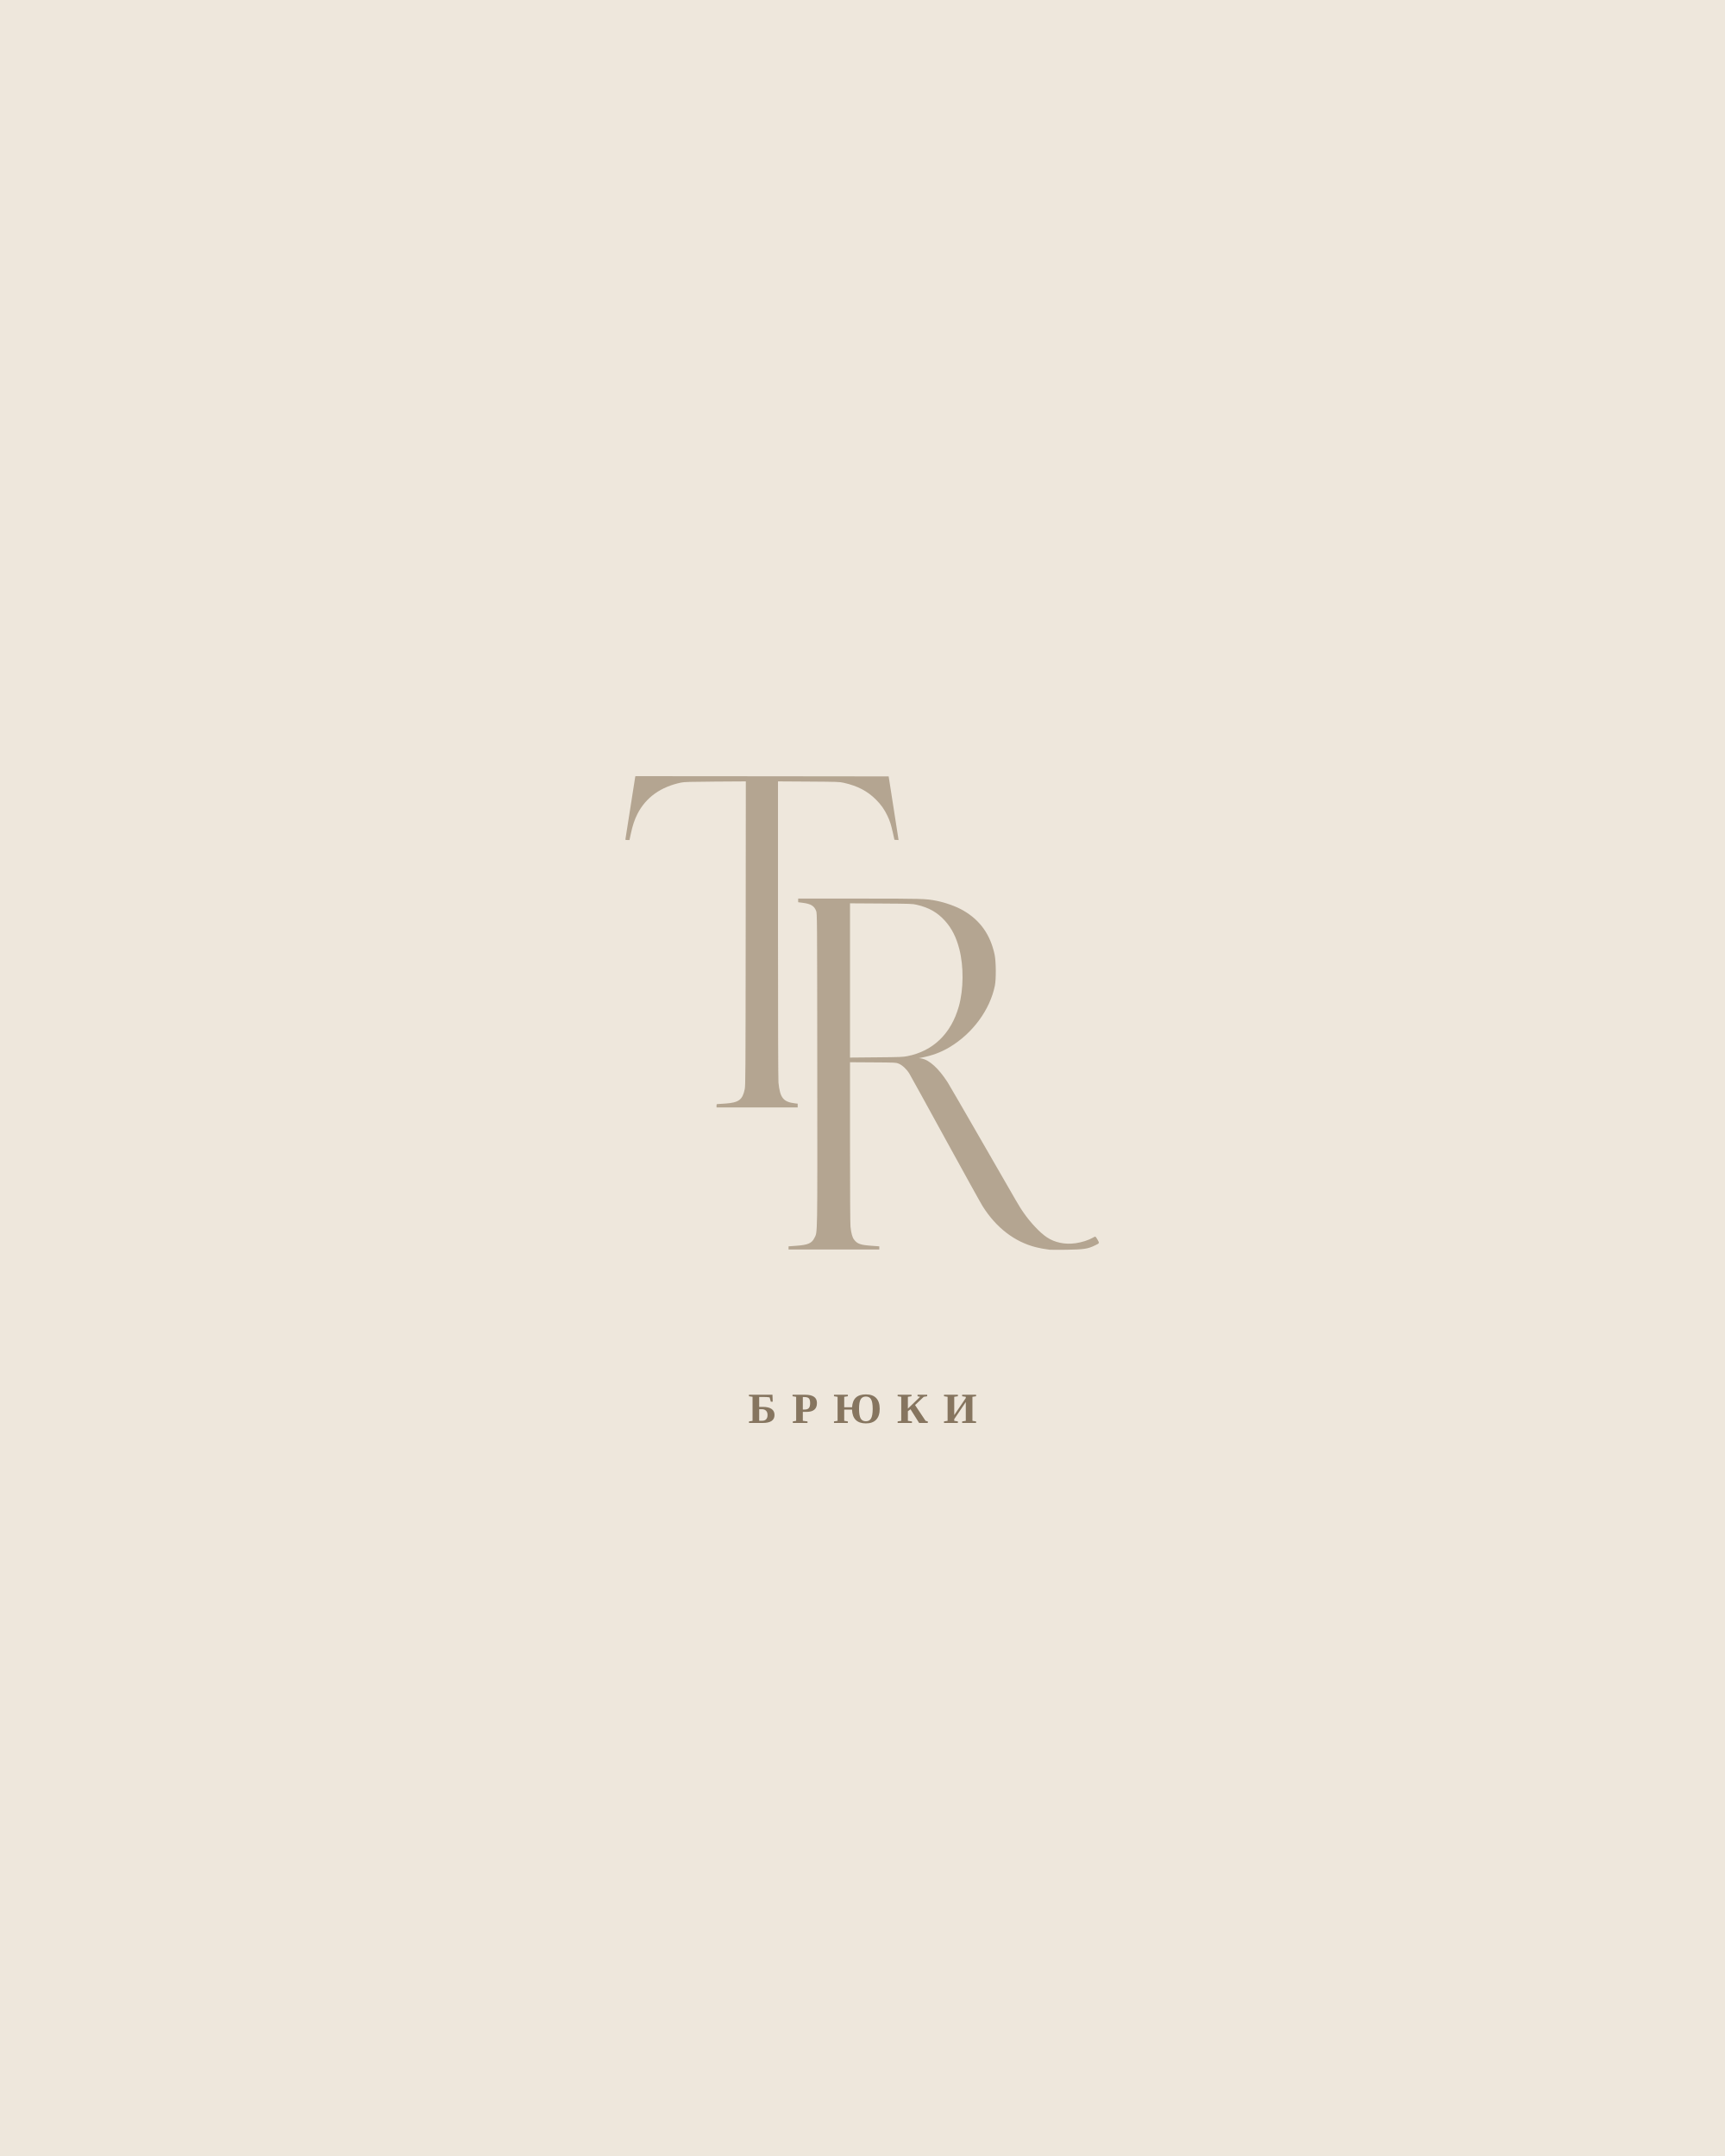
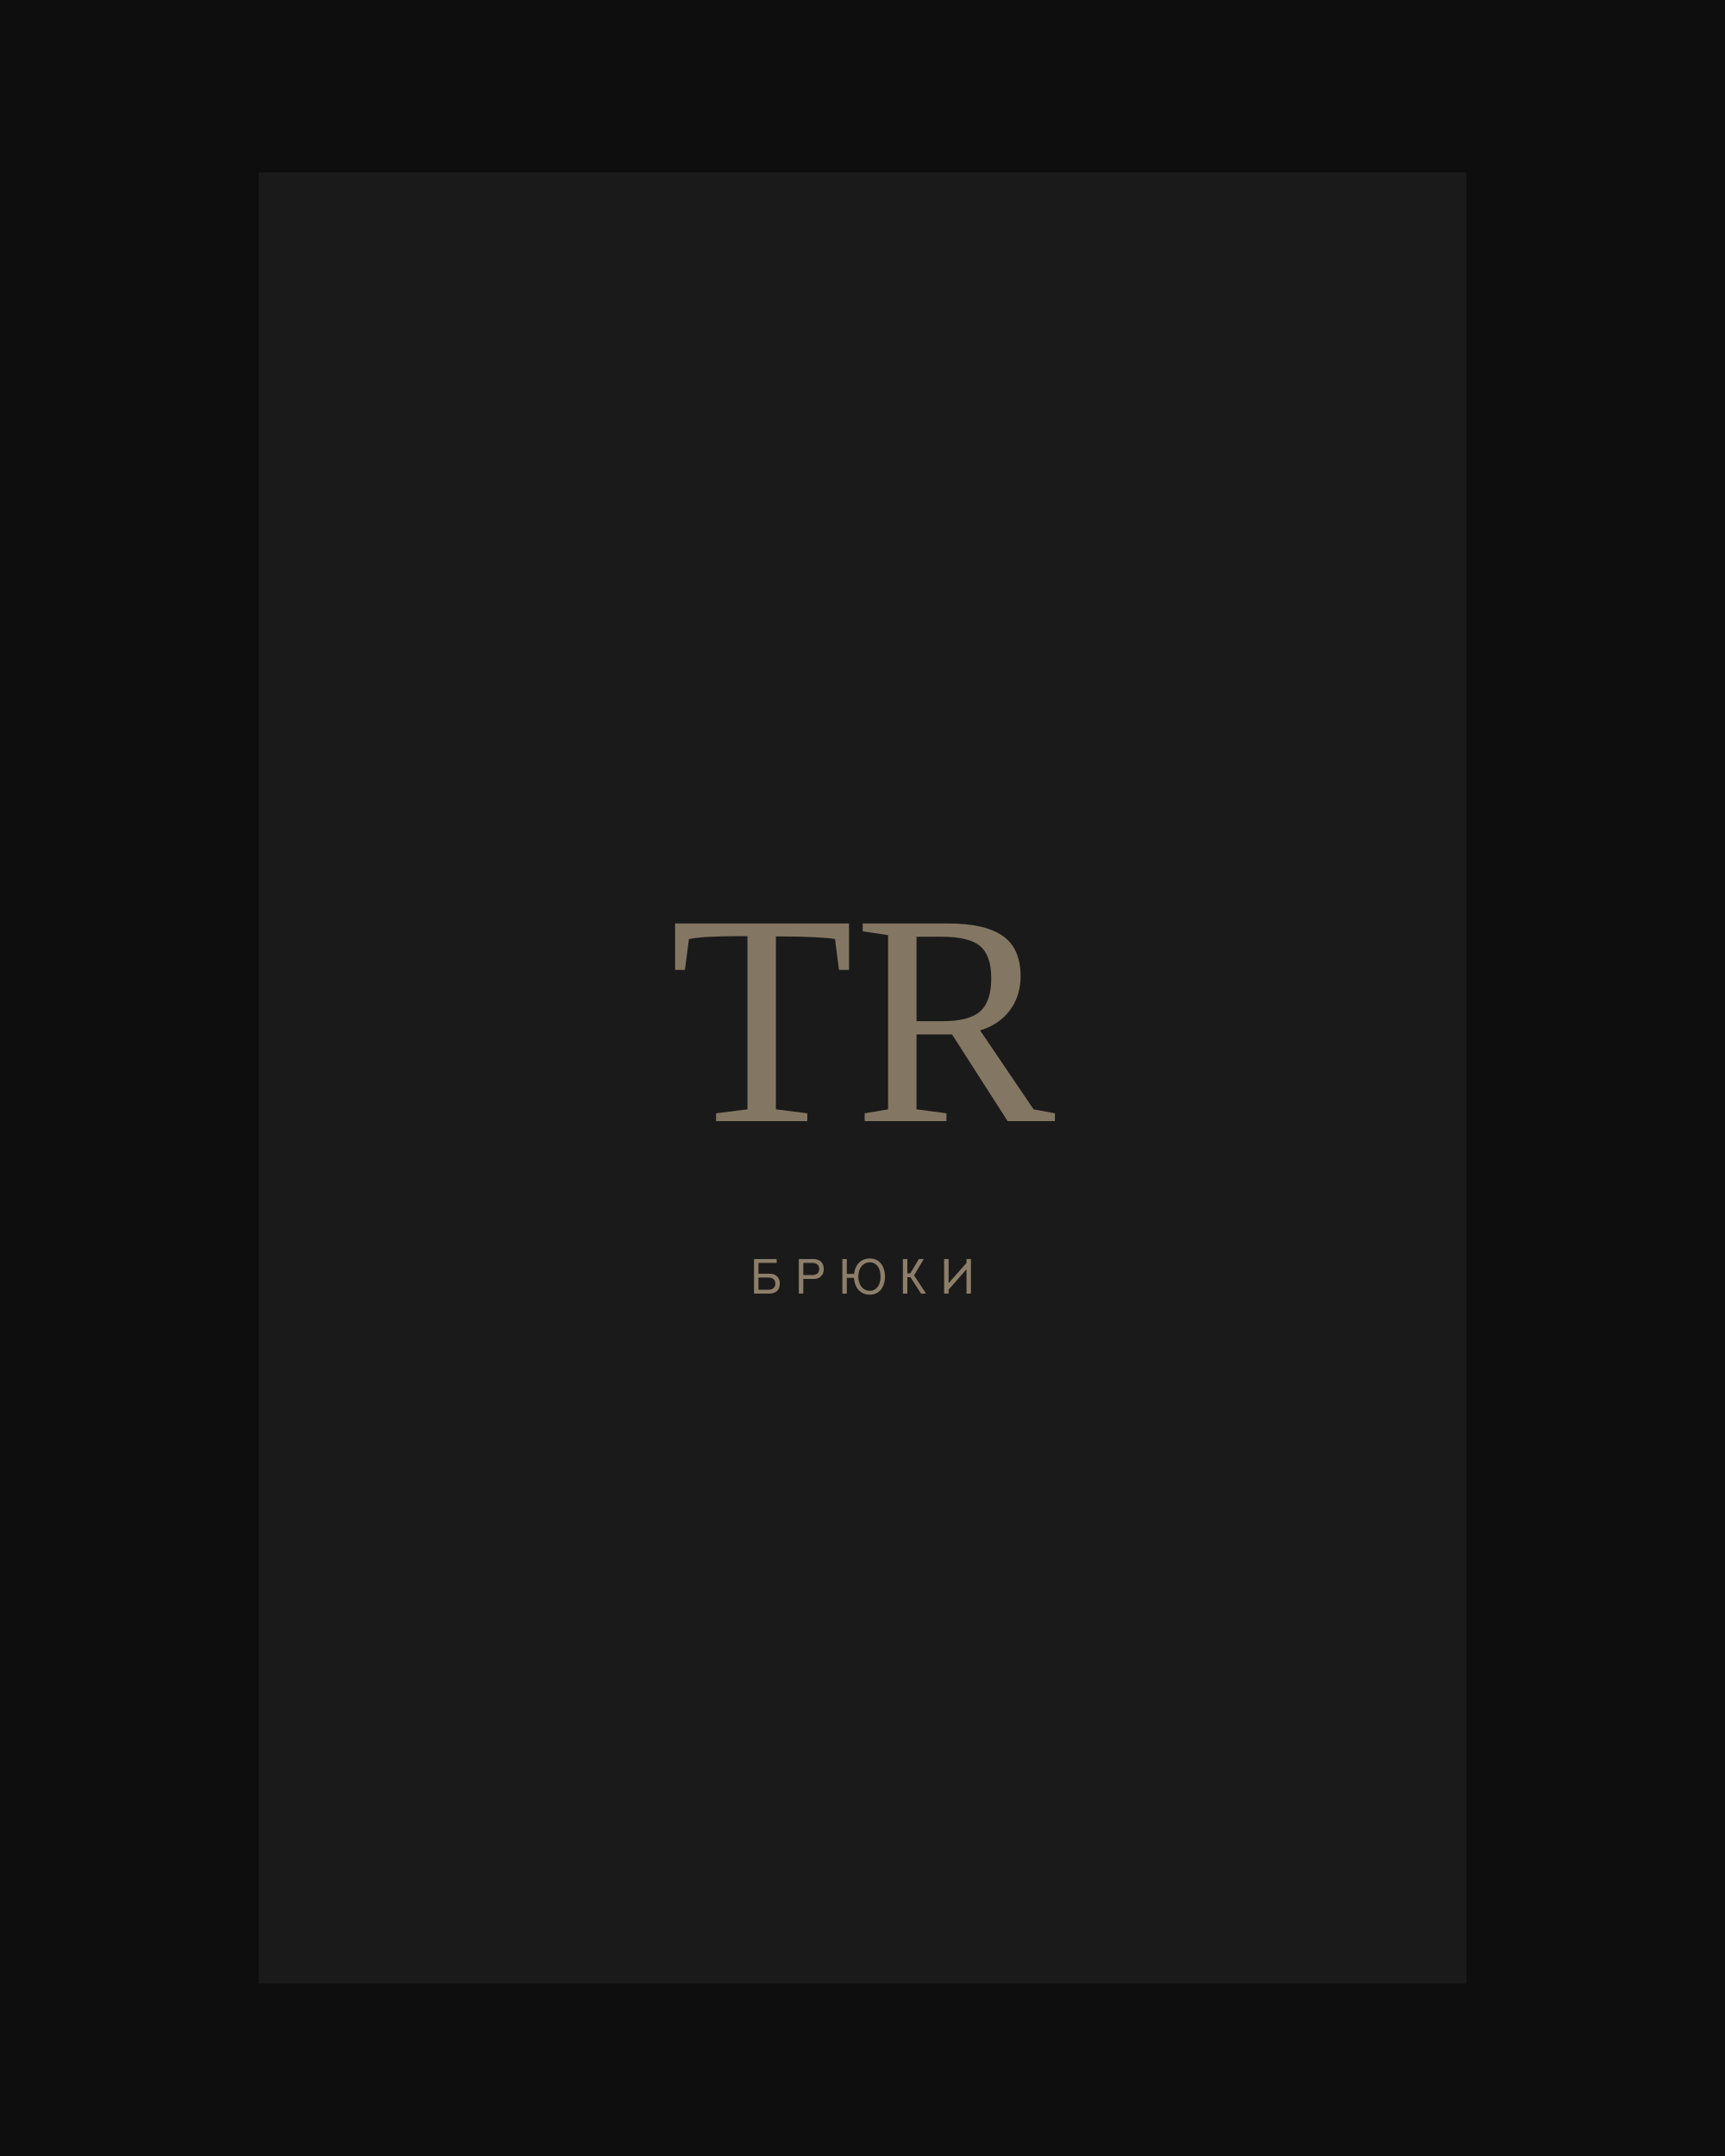
<svg xmlns="http://www.w3.org/2000/svg" viewBox="0 0 800 1000">
-   <rect width="800" height="1000" fill="#EEE7DC" />
-   <path fill="#857054" opacity="0.55" transform="translate(290 360) scale(0.22267)" d="M883.5 986.4C869.9 984.5 864.2 983.5 855.5 981.3C810.9 970.2 772.3 940.5 744.2 895.8C740.9 890.7 706.2 828 667 756.5C627.9 685 593.8 623.3 591.4 619.3C585.7 610.1 576.8 601.9 569.3 598.8C563.6 596.5 563.1 596.5 515.8 596.2L468 595.9L468 762.7C468 865.9 468.4 932.9 469 938.5C470.5 952.3 472.8 960.6 476.4 965.3C483.2 974.3 489.9 976.6 512.8 978.2L529 979.4L529 982.7L529 986L434.5 986L340 986L340 982.7L340 979.4L355.8 978.2C380.4 976.5 388.4 973 393.9 961.8C400.4 948.6 400.1 967.9 399.8 610C399.5 290.8 399.5 286.4 397.5 281C393.6 270.3 386.6 266 369.3 263.8L360 262.6L360 258.8L360 255L486.8 255C619.5 255 625.1 255.2 647.5 259.5C666.5 263.2 688.9 271.2 703.5 279.6C738.9 299.9 760.3 330 769.2 371.8C772.2 386.3 772.5 422.4 769.7 436.5C759.4 487 723.1 536.2 675.1 564.7C656.7 575.6 639.1 582.1 615.5 586.6L611.5 587.3L616.5 588.1C632.9 590.7 652.6 608.6 671.5 638C674.2 642.1 707.1 699 744.8 764.5C820.9 896.9 821 897.1 829.3 909C844.3 930.5 863.7 951 878.1 960.6C894.7 971.6 915.7 976 937.7 972.9C950.6 971.1 964.7 966.6 973.7 961.4C976 960.1 978.3 959 978.9 959C979.4 959 981.6 961.9 983.6 965.6C987.8 973.1 987.9 972.7 978.5 977.3C963.2 984.8 955.1 986 918 986.5C900.7 986.7 885.1 986.6 883.5 986.4ZM190 686.5C190 683.5 190.3 683 192.2 683C193.5 683 200.6 682.5 208.1 682C236.3 680 244.2 674.2 248.7 652C250.3 644.1 250.4 622.4 250.7 327.2L251 10.9L187.8 11.3C134.6 11.7 123.2 12 116.6 13.3C73.8 22.1 42.8 44.3 25.2 78.8C19.4 90.2 15.2 102.6 11.4 120.3L8.7 133L4.3 133C-0 133 -0.1 132.9 0.4 130.2C0.7 128.7 5.2 99.8 10.5 66C15.7 32.2 20.2 3.5 20.5 2.2L21 -0L284.8 0.2L548.5 0.5L558.1 62C563.4 95.8 568.1 125.7 568.4 128.3L569.1 133.1L564.8 132.8L560.5 132.5L557.3 118C553.4 100.6 551 93.2 545.9 82.5C539.8 69.6 532.5 59.2 522.1 48.9C504.2 31 483.8 20.3 454.8 13.8C446 11.8 442 11.7 381.8 11.3L318 10.9L318 319.3C318 519.5 318.4 631.4 319 638.1C322.1 670 329 678.6 353.2 681.5L359 682.2L359 686.1L359 690L274.5 690L190 690L190 686.5ZM587.5 583.2C641.2 572.6 678.6 536.3 694.6 479.7C704.6 444.1 705 396.2 695.6 360C689.2 335.2 679.8 316.9 665.8 301.3C649.9 283.7 632.1 273.6 606.5 267.8C598 265.8 593.6 265.7 532.8 265.3L468 264.9L468 425.5L468 586.2L522.8 585.7C572.2 585.3 578.5 585 587.5 583.2Z" />
-   <text x="400" y="660" text-anchor="middle" font-family="Georgia, 'Times New Roman', serif" font-size="20" font-weight="600" letter-spacing="7" fill="#6B5940" opacity="0.8">БРЮКИ</text>
+   <rect width="800" height="1000" fill="#0E0E0E" />
+   <rect x="120" y="80" width="560" height="840" fill="#1A1A1A" />
+   <text x="400" y="520" text-anchor="middle" font-family="Georgia, 'Times New Roman', serif" font-size="140" fill="#D9C29F" opacity="0.55">TR</text>
+   <text x="400" y="600" text-anchor="middle" font-family="Helvetica, Arial, sans-serif" font-size="22" letter-spacing="6" fill="#D9C29F" opacity="0.6">БРЮКИ</text>
</svg>
